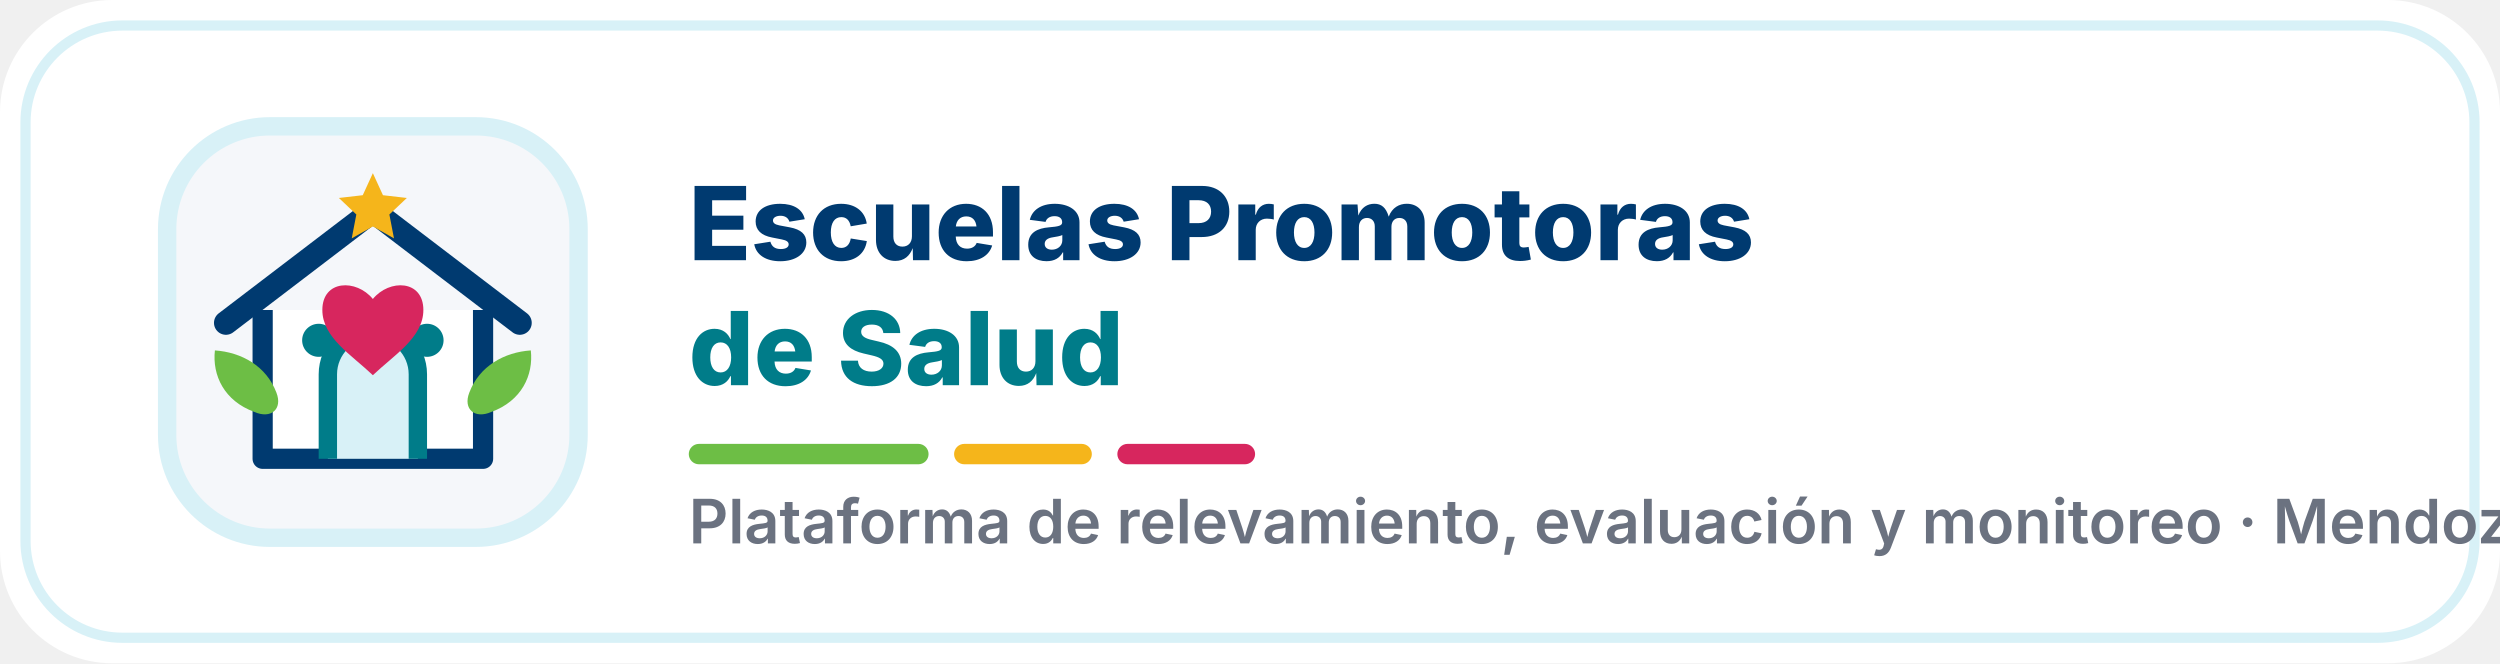
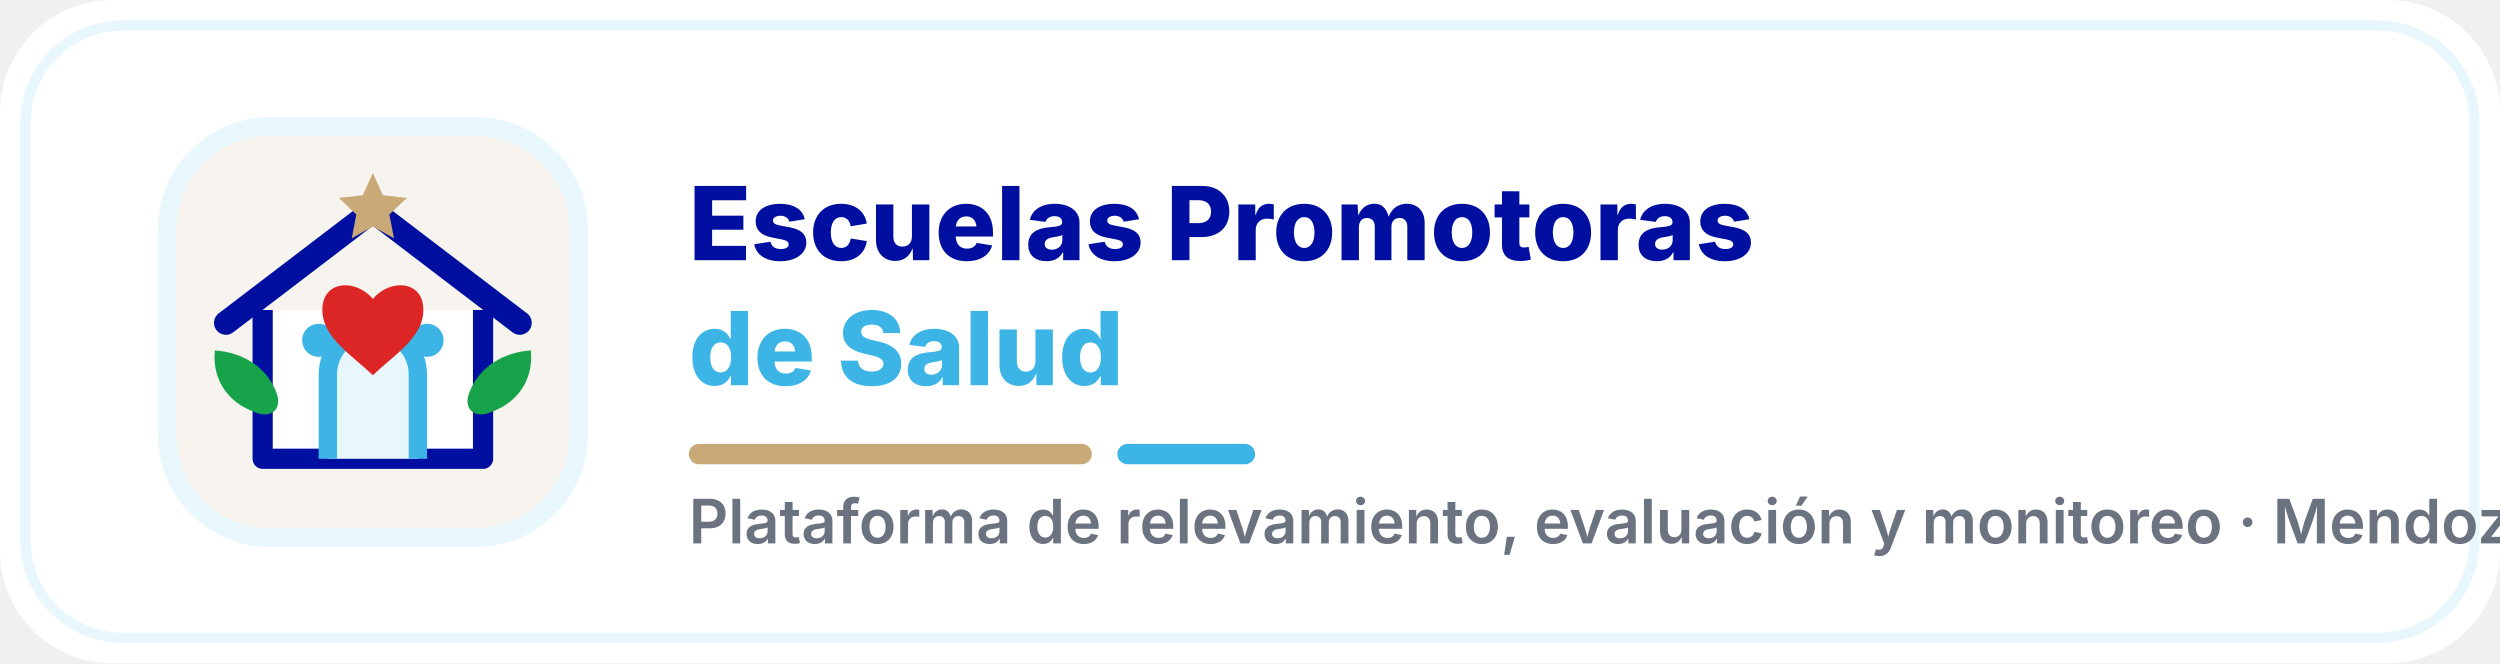
<svg xmlns="http://www.w3.org/2000/svg" width="980" height="260" viewBox="0 0 980 260" fill="none" role="img" aria-labelledby="title desc">
  <rect width="980" height="260" rx="44" fill="#FFFFFF" />
-   <rect x="10" y="10" width="960" height="240" rx="38" stroke="#D8F1F7" stroke-width="4" />
+   <rect x="10" y="10" width="960" height="240" rx="38" stroke="#E8F7FC" stroke-width="4" />
  <g transform="translate(54 38) scale(0.36)">
-     <rect x="32" y="32" width="448" height="448" rx="112" fill="#F5F7FA" />
-     <rect x="32" y="32" width="448" height="448" rx="112" stroke="#D8F1F7" stroke-width="20" />
-     <path d="M96 246L256 124L416 246" stroke="#003A70" stroke-width="26" stroke-linecap="round" stroke-linejoin="round" />
-     <path d="M136 232V394H376V232" fill="#FFFFFF" stroke="#003A70" stroke-width="22" stroke-linejoin="round" />
-     <path d="M207 394V302C207 275 229 253 256 253C283 253 305 275 305 302V394" fill="#D8F1F7" stroke="#007C89" stroke-width="20" stroke-linejoin="round" />
-     <circle cx="197" cy="265" r="18" fill="#007C89" />
-     <circle cx="315" cy="265" r="18" fill="#007C89" />
-     <path d="M256 220C238 198 201 199 201 232C201 262 233 281 256 303C279 281 311 262 311 232C311 199 274 198 256 220Z" fill="#D7265E" />
-     <path d="M127 343C94 331 81 303 84 276C113 278 140 293 151 322C158 340 145 351 127 343Z" fill="#6DBE45" />
-     <path d="M385 343C418 331 431 303 428 276C399 278 372 293 361 322C354 340 367 351 385 343Z" fill="#6DBE45" />
-     <path d="M256 83L267 107L293 110L274 128L279 154L256 141L233 154L238 128L219 110L245 107L256 83Z" fill="#F5B51B" />
+     <rect x="32" y="32" width="448" height="448" rx="112" fill="#F7F4EF" />
+     <rect x="32" y="32" width="448" height="448" rx="112" stroke="#E8F7FC" stroke-width="20" />
+     <path d="M96 246L256 124L416 246" stroke="#000F9F" stroke-width="26" stroke-linecap="round" stroke-linejoin="round" />
+     <path d="M136 232V394H376V232" fill="#FFFFFF" stroke="#000F9F" stroke-width="22" stroke-linejoin="round" />
+     <path d="M207 394V302C207 275 229 253 256 253C283 253 305 275 305 302V394" fill="#E8F7FC" stroke="#3CB4E5" stroke-width="20" stroke-linejoin="round" />
+     <circle cx="197" cy="265" r="18" fill="#3CB4E5" />
+     <circle cx="315" cy="265" r="18" fill="#3CB4E5" />
+     <path d="M256 220C238 198 201 199 201 232C201 262 233 281 256 303C279 281 311 262 311 232C311 199 274 198 256 220Z" fill="#DC2626" />
+     <path d="M127 343C94 331 81 303 84 276C113 278 140 293 151 322C158 340 145 351 127 343Z" fill="#16A34A" />
+     <path d="M385 343C418 331 431 303 428 276C399 278 372 293 361 322C354 340 367 351 385 343Z" fill="#16A34A" />
+     <path d="M256 83L267 107L293 110L274 128L279 154L256 141L233 154L238 128L219 110L245 107L256 83Z" fill="#C8A977" />
  </g>
-   <text x="270" y="102" font-family="Inter, Segoe UI, Arial, sans-serif" font-size="40" font-weight="800" fill="#003A70">Escuelas Promotoras</text>
-   <text x="270" y="151" font-family="Inter, Segoe UI, Arial, sans-serif" font-size="40" font-weight="800" fill="#007C89">de Salud</text>
-   <rect x="270" y="174" width="94" height="8" rx="4" fill="#6DBE45" />
-   <rect x="374" y="174" width="54" height="8" rx="4" fill="#F5B51B" />
-   <rect x="438" y="174" width="54" height="8" rx="4" fill="#D7265E" />
-   <text x="270" y="213" font-family="Inter, Segoe UI, Arial, sans-serif" font-size="24" font-weight="600" fill="#6B7280">Plataforma de relevamiento, evaluación y monitoreo · Mendoza</text>
+   <text x="270" y="102" font-family="REM, Inter, Segoe UI, Arial, sans-serif" font-size="40" font-weight="800" fill="#000F9F">Escuelas Promotoras</text>
+   <text x="270" y="151" font-family="REM, Inter, Segoe UI, Arial, sans-serif" font-size="40" font-weight="800" fill="#3CB4E5">de Salud</text>
+   <rect x="270" y="174" width="158" height="8" rx="4" fill="#C8A977" />
+   <rect x="438" y="174" width="54" height="8" rx="4" fill="#3CB4E5" />
+   <text x="270" y="213" font-family="REM, Inter, Segoe UI, Arial, sans-serif" font-size="24" font-weight="600" fill="#6B7280">Plataforma de relevamiento, evaluación y monitoreo · Mendoza</text>
</svg>
